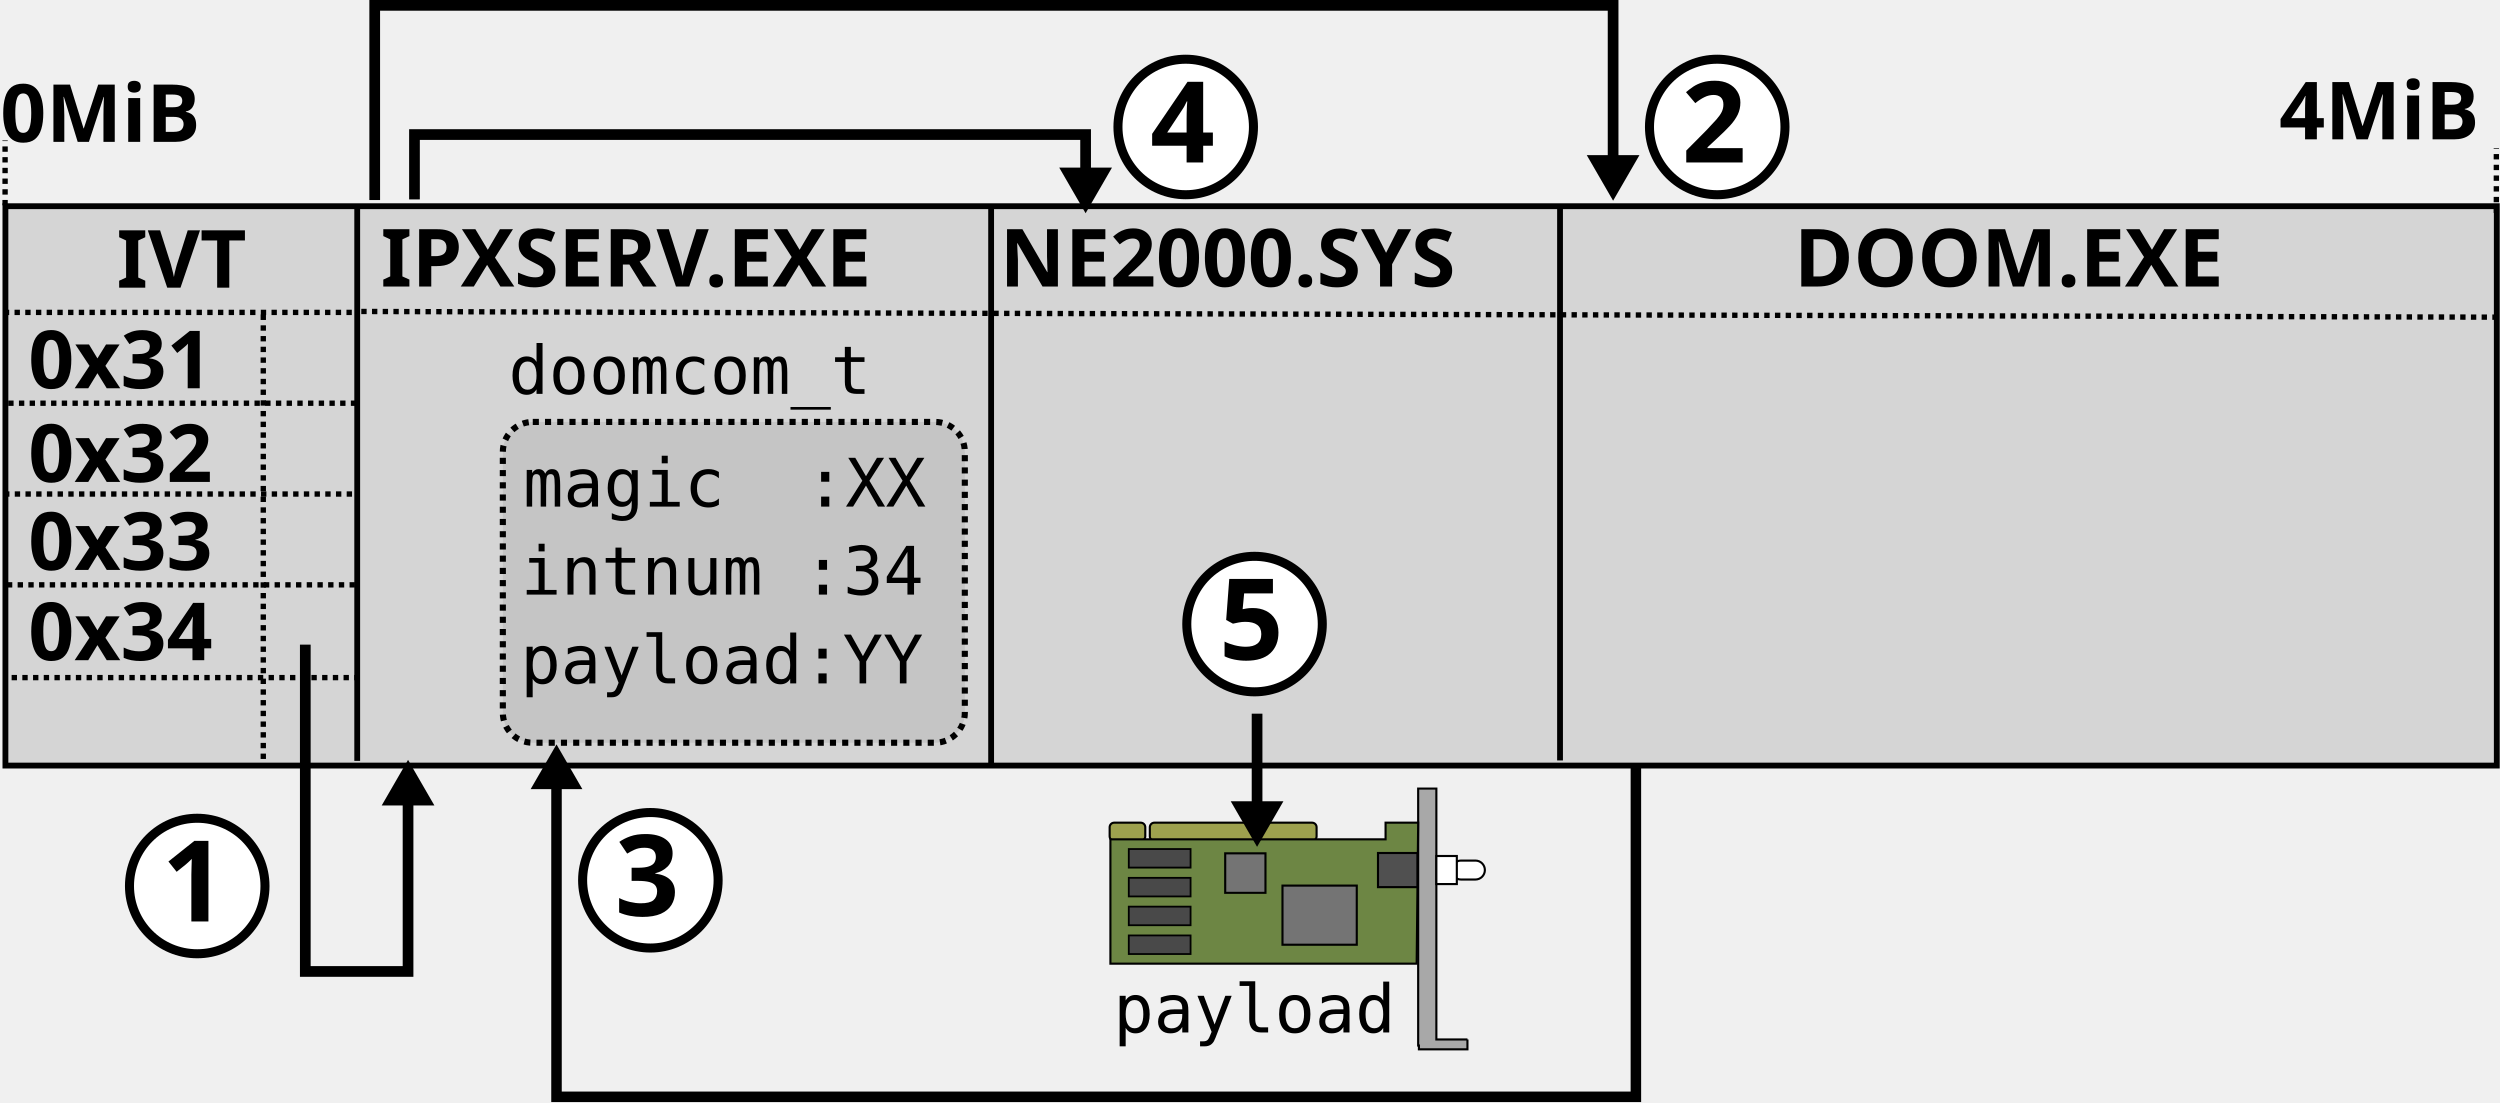
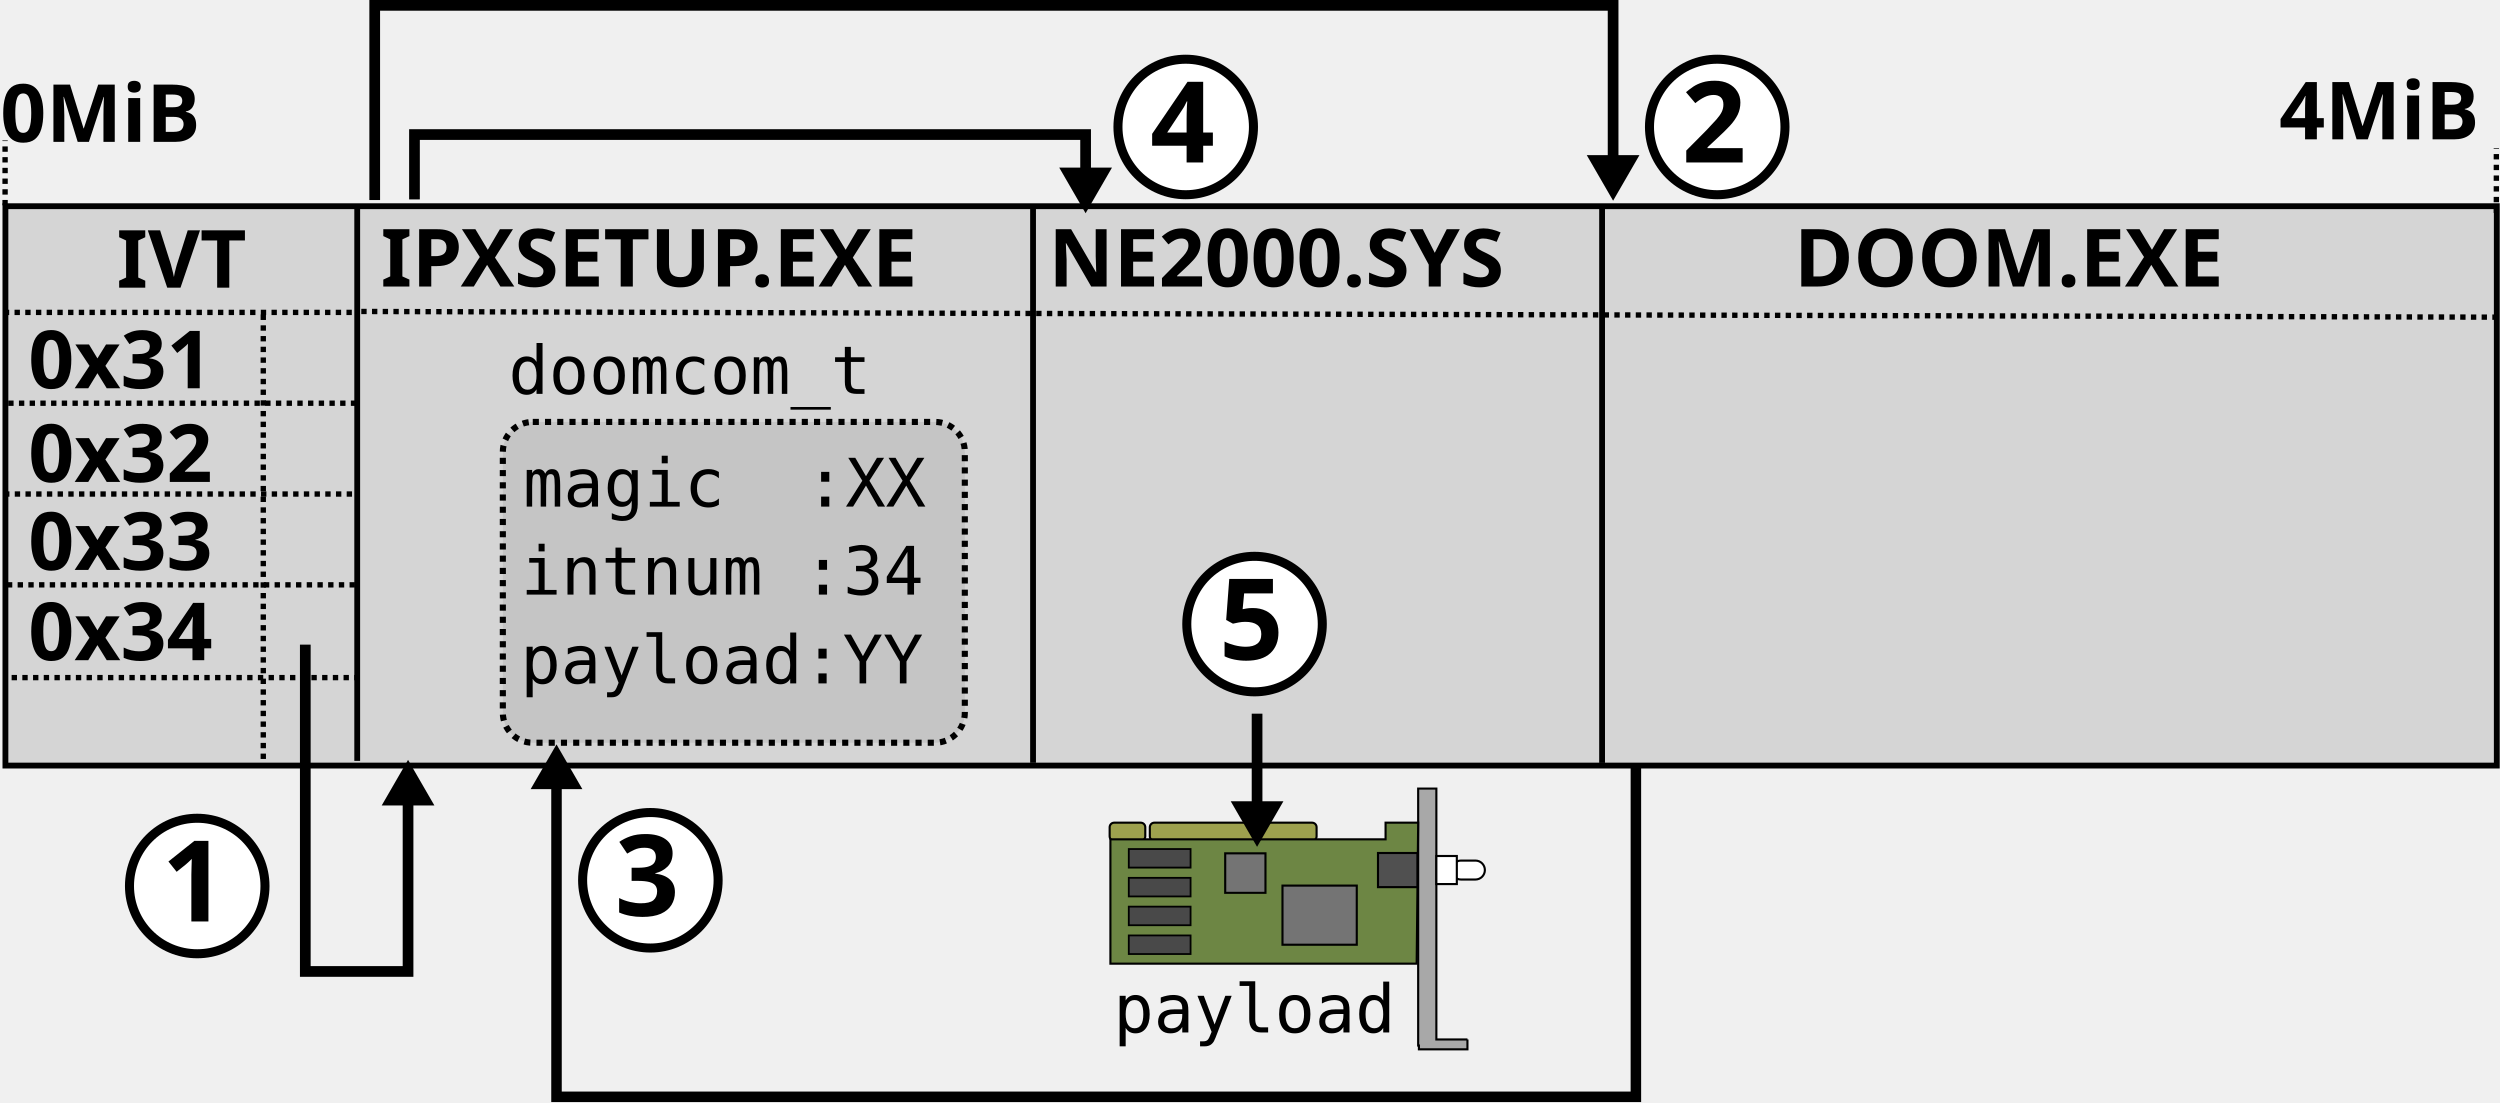
<svg xmlns="http://www.w3.org/2000/svg" width="5.188in" height="2.287in" viewBox="0 0 466.876 205.86" id="svg2" version="1.1">
  <defs id="defs4">
    <marker style="overflow:visible" id="marker6925" refX="0" refY="0" orient="auto">
      <path transform="scale(0.4,0.4)" style="fill:#000000;fill-opacity:1;fill-rule:evenodd;stroke:#000000;stroke-width:1pt;stroke-opacity:1" d="m 5.77,0 -8.65,5 0,-10 8.65,5 z" id="path6927" />
    </marker>
    <marker orient="auto" refY="0" refX="0" id="marker5431" style="overflow:visible">
      <path id="path5433" d="m 5.77,0 -8.65,5 0,-10 8.65,5 z" style="fill:#000000;fill-opacity:1;fill-rule:evenodd;stroke:#000000;stroke-width:1pt;stroke-opacity:1" transform="scale(0.4,0.4)" />
    </marker>
    <marker style="overflow:visible" id="marker5049" refX="0" refY="0" orient="auto">
      <path transform="scale(0.4,0.4)" style="fill:#000000;fill-opacity:1;fill-rule:evenodd;stroke:#000000;stroke-width:1pt;stroke-opacity:1" d="m 5.77,0 -8.65,5 0,-10 8.65,5 z" id="path5051" />
    </marker>
    <marker orient="auto" refY="0" refX="0" id="TriangleOutM" style="overflow:visible">
      <path id="path4802" d="m 5.77,0 -8.65,5 0,-10 8.65,5 z" style="fill:#000000;fill-opacity:1;fill-rule:evenodd;stroke:#000000;stroke-width:1pt;stroke-opacity:1" transform="scale(0.4,0.4)" />
    </marker>
    <marker style="overflow:visible" id="marker5049-6" refX="0" refY="0" orient="auto">
      <path transform="scale(0.4,0.4)" style="fill:#000000;fill-opacity:1;fill-rule:evenodd;stroke:#000000;stroke-width:1pt;stroke-opacity:1" d="m 5.77,0 -8.65,5 0,-10 8.65,5 z" id="path5051-6" />
    </marker>
  </defs>
  <g id="layer1" transform="translate(1.480052,-406.5444)">
    <rect style="opacity:1;fill:#d5d5d5;fill-opacity:1;stroke:#000000;stroke-width:1.089;stroke-miterlimit:4;stroke-dasharray:none;stroke-dashoffset:0;stroke-opacity:1" id="rect4396" width="465.375" height="104.488" x="-0.523" y="445.062" />
    <path style="fill:none;fill-rule:evenodd;stroke:#000000;stroke-width:1.085;stroke-linecap:butt;stroke-linejoin:miter;stroke-miterlimit:4;stroke-dasharray:none;stroke-opacity:1" d="m 65.19,445.027 0,103.648" id="path4398" />
    <text xml:space="preserve" style="font-style:normal;font-weight:normal;font-size:35px;line-height:125%;font-family:sans-serif;letter-spacing:0px;word-spacing:0px;fill:#000000;fill-opacity:1;stroke:none;stroke-width:1px;stroke-linecap:butt;stroke-linejoin:miter;stroke-opacity:1" x="20.238" y="460.278" id="text4400">
      <tspan id="tspan4402" x="20.238" y="460.278" style="font-weight:bold;font-size:15px">IVT</tspan>
    </text>
    <path style="fill:none;fill-rule:evenodd;stroke:#000000;stroke-width:1;stroke-linecap:butt;stroke-linejoin:miter;stroke-miterlimit:4;stroke-dasharray:1, 1;stroke-dashoffset:0;stroke-opacity:1" d="m 64.18,464.899 -65.66,0" id="path4404" />
-     <path style="fill:none;fill-rule:evenodd;stroke:#000000;stroke-width:1.085;stroke-linecap:butt;stroke-linejoin:miter;stroke-miterlimit:4;stroke-dasharray:none;stroke-opacity:1" d="m 183.603,445.55 0,103.648" id="path4398-0" />
+     <path style="fill:none;fill-rule:evenodd;stroke:#000000;stroke-width:1.085;stroke-linecap:butt;stroke-linejoin:miter;stroke-miterlimit:4;stroke-dasharray:none;stroke-opacity:1" d="M 191.432,445.387 191.432,549.035" id="path4398-0" />
    <text xml:space="preserve" style="font-style:normal;font-weight:normal;font-size:35px;line-height:125%;font-family:sans-serif;letter-spacing:0px;word-spacing:0px;fill:#000000;fill-opacity:1;stroke:none;stroke-width:1px;stroke-linecap:butt;stroke-linejoin:miter;stroke-opacity:1" x="69.58" y="441.316" id="text4400-0">
      <tspan id="tspan4402-9" x="69.58" y="441.316" style="font-weight:bold;font-size:15px" />
-       <tspan x="69.58" y="460.066" style="font-weight:bold;font-size:15px" id="tspan4430">IPXSERV.EXE</tspan>
+       <tspan x="69.58" y="460.066" style="font-weight:bold;font-size:15px" id="tspan4430">IPXSETUP.EXE</tspan>
    </text>
    <path style="fill:none;fill-rule:evenodd;stroke:#000000;stroke-width:1;stroke-linecap:butt;stroke-linejoin:miter;stroke-miterlimit:4;stroke-dasharray:1, 1;stroke-dashoffset:0;stroke-opacity:1" d="M 182.95,465.078 65.344,464.721" id="path4404-9" />
    <text xml:space="preserve" style="font-style:normal;font-weight:normal;font-size:35px;line-height:125%;font-family:sans-serif;letter-spacing:0px;word-spacing:0px;fill:#000000;fill-opacity:1;stroke:none;stroke-width:1px;stroke-linecap:butt;stroke-linejoin:miter;stroke-opacity:1" x="333.593" y="441.316" id="text4400-0-7">
      <tspan id="tspan4402-9-4" x="333.593" y="441.316" style="font-weight:bold;font-size:15px" />
      <tspan x="333.593" y="460.066" style="font-weight:bold;font-size:15px" id="tspan4430-9">DOOM.EXE</tspan>
    </text>
    <path style="fill:none;fill-rule:evenodd;stroke:#000000;stroke-width:1;stroke-linecap:butt;stroke-linejoin:miter;stroke-miterlimit:4;stroke-dasharray:1, 1;stroke-dashoffset:0;stroke-opacity:1" d="M 465.018,465.792 183.84,465.078" id="path4404-9-9" />
    <rect style="opacity:1;fill:#c5c5c5;fill-opacity:1;stroke:#000000;stroke-width:1.142;stroke-miterlimit:4;stroke-dasharray:1.142, 1.142;stroke-dashoffset:0;stroke-opacity:1" id="rect4456" width="86.296" height="59.923" x="92.392" y="485.359" ry="5.59" />
    <text xml:space="preserve" style="font-style:normal;font-weight:normal;font-size:35px;line-height:125%;font-family:sans-serif;letter-spacing:0px;word-spacing:0px;fill:#000000;fill-opacity:1;stroke:none;stroke-width:1px;stroke-linecap:butt;stroke-linejoin:miter;stroke-opacity:1" x="93.448" y="480.123" id="text4458">
      <tspan id="tspan4460" x="93.448" y="480.123" style="font-style:normal;font-variant:normal;font-weight:normal;font-stretch:normal;font-size:12.5px;font-family:monospace;-inkscape-font-specification:monospace">doomcom_t</tspan>
    </text>
-     <path style="fill:none;fill-rule:evenodd;stroke:#000000;stroke-width:1.085;stroke-linecap:butt;stroke-linejoin:miter;stroke-miterlimit:4;stroke-dasharray:none;stroke-opacity:1" d="m 289.87,444.944 0,103.648" id="path4398-0-1" />
-     <text xml:space="preserve" style="font-style:normal;font-weight:normal;font-size:35px;line-height:125%;font-family:sans-serif;letter-spacing:0px;word-spacing:0px;fill:#000000;fill-opacity:1;stroke:none;stroke-width:1px;stroke-linecap:butt;stroke-linejoin:miter;stroke-opacity:1" x="185.232" y="441.316" id="text4400-0-7-1">
-       <tspan id="tspan4402-9-4-7" x="185.232" y="441.316" style="font-weight:bold;font-size:15px" />
-       <tspan x="185.232" y="460.066" style="font-weight:bold;font-size:15px" id="tspan4430-9-4">NE2000.SYS</tspan>
+     <path style="fill:none;fill-rule:evenodd;stroke:#000000;stroke-width:1.085;stroke-linecap:butt;stroke-linejoin:miter;stroke-miterlimit:4;stroke-dasharray:none;stroke-opacity:1" d="M 297.727,445.405 297.727,549.053" id="path4398-0-1" />
+     <text xml:space="preserve" style="font-style:normal;font-weight:normal;font-size:35px;line-height:125%;font-family:sans-serif;letter-spacing:0px;word-spacing:0px;fill:#000000;fill-opacity:1;stroke:none;stroke-width:1px;stroke-linecap:butt;stroke-linejoin:miter;stroke-opacity:1" x="194.324" y="441.316" id="text4400-0-7-1">
+       <tspan id="tspan4402-9-4-7" x="194.324" y="441.316" style="font-weight:bold;font-size:15px" />
+       <tspan x="194.324" y="460.066" style="font-weight:bold;font-size:15px" id="tspan4430-9-4">NE2000.SYS</tspan>
    </text>
    <path style="fill:none;fill-rule:evenodd;stroke:#000000;stroke-width:1;stroke-linecap:butt;stroke-linejoin:miter;stroke-miterlimit:4;stroke-dasharray:1, 1;stroke-dashoffset:0;stroke-opacity:1" d="m 65.002,481.863 -65.66,0" id="path4404-6" />
    <path style="fill:none;fill-rule:evenodd;stroke:#000000;stroke-width:1;stroke-linecap:butt;stroke-linejoin:miter;stroke-miterlimit:4;stroke-dasharray:1, 1;stroke-dashoffset:0;stroke-opacity:1" d="m 47.643,465.314 0,84.275" id="path4398-6" />
    <path style="fill:none;fill-rule:evenodd;stroke:#000000;stroke-width:1;stroke-linecap:butt;stroke-linejoin:miter;stroke-miterlimit:4;stroke-dasharray:1, 1;stroke-dashoffset:0;stroke-opacity:1" d="m 64.223,498.827 -65.66,0" id="path4404-6-0" />
    <path style="fill:none;fill-rule:evenodd;stroke:#000000;stroke-width:1;stroke-linecap:butt;stroke-linejoin:miter;stroke-miterlimit:4;stroke-dasharray:1, 1;stroke-dashoffset:0;stroke-opacity:1" d="m 64.759,515.791 -65.66,0" id="path4404-6-8" />
    <g id="g4641" transform="translate(0,-166)">
      <text id="text4593" y="695.862" x="3.753" style="font-style:normal;font-weight:normal;font-size:15px;line-height:125%;font-family:sans-serif;letter-spacing:0px;word-spacing:0px;fill:#000000;fill-opacity:1;stroke:none;stroke-width:1px;stroke-linecap:butt;stroke-linejoin:miter;stroke-opacity:1" xml:space="preserve">
        <tspan style="font-weight:bold;font-size:15px" y="695.862" x="3.753" id="tspan4595">0x34</tspan>
      </text>
      <text id="text4593-0" y="679.001" x="3.753" style="font-style:normal;font-weight:normal;font-size:15px;line-height:125%;font-family:sans-serif;letter-spacing:0px;word-spacing:0px;fill:#000000;fill-opacity:1;stroke:none;stroke-width:1px;stroke-linecap:butt;stroke-linejoin:miter;stroke-opacity:1" xml:space="preserve">
        <tspan style="font-weight:bold;font-size:15px" y="679.001" x="3.753" id="tspan4595-5">0x33</tspan>
      </text>
      <text id="text4593-1" y="662.572" x="3.753" style="font-style:normal;font-weight:normal;font-size:15px;line-height:125%;font-family:sans-serif;letter-spacing:0px;word-spacing:0px;fill:#000000;fill-opacity:1;stroke:none;stroke-width:1px;stroke-linecap:butt;stroke-linejoin:miter;stroke-opacity:1" xml:space="preserve">
        <tspan style="font-weight:bold;font-size:15px" y="662.572" x="3.753" id="tspan4595-4">0x32</tspan>
      </text>
      <text id="text4593-6" y="645.072" x="3.753" style="font-style:normal;font-weight:normal;font-size:15px;line-height:125%;font-family:sans-serif;letter-spacing:0px;word-spacing:0px;fill:#000000;fill-opacity:1;stroke:none;stroke-width:1px;stroke-linecap:butt;stroke-linejoin:miter;stroke-opacity:1" xml:space="preserve">
        <tspan style="font-weight:bold;font-size:15px" y="645.072" x="3.753" id="tspan4595-0">0x31</tspan>
      </text>
    </g>
    <path style="fill:none;fill-rule:evenodd;stroke:#000000;stroke-width:2;stroke-linecap:butt;stroke-linejoin:miter;stroke-miterlimit:4;stroke-dasharray:none;stroke-opacity:1;marker-end:url(#TriangleOutM)" d="m 55.492,526.959 0,61.049 19.193,0 0,-33.84" id="path4651" />
    <path style="fill:none;fill-rule:evenodd;stroke:#000000;stroke-width:2;stroke-linecap:butt;stroke-linejoin:miter;stroke-miterlimit:4;stroke-dasharray:none;stroke-opacity:1;marker-end:url(#marker5049)" d="m 75.886,443.793 0,-12.114 125.364,0 0,9.015" id="path5041" />
    <text xml:space="preserve" style="font-style:normal;font-weight:normal;font-size:35px;line-height:125%;font-family:sans-serif;letter-spacing:0px;word-spacing:0px;fill:#000000;fill-opacity:1;stroke:none;stroke-width:1px;stroke-linecap:butt;stroke-linejoin:miter;stroke-opacity:1" x="95.759" y="517.618" id="text5419">
      <tspan id="tspan5421" x="95.759" y="517.618" style="font-style:normal;font-variant:normal;font-weight:normal;font-stretch:normal;font-size:12.5px;font-family:monospace;-inkscape-font-specification:monospace">intnum :34</tspan>
    </text>
    <path style="fill:none;fill-rule:evenodd;stroke:#000000;stroke-width:1.962;stroke-linecap:butt;stroke-linejoin:miter;stroke-miterlimit:4;stroke-dasharray:none;stroke-opacity:1;marker-end:url(#marker5431)" d="m 304.039,549.223 0,62.2 -201.623,0 0,-60.256" id="path5423" />
    <path style="fill:none;fill-rule:evenodd;stroke:#000000;stroke-width:2;stroke-linecap:butt;stroke-linejoin:miter;stroke-miterlimit:4;stroke-dasharray:none;stroke-opacity:1;marker-end:url(#marker5049-6)" d="m 68.459,443.91 0,-36.365 231.325,0 0,30.81" id="path5041-0" />
    <g transform="matrix(0,0.3964731,-0.3964731,0,312.5923,309.8717)" id="g4945-1">
      <path id="rect4535-3" d="m 733.572,100.934 0,14.643 -118.215,0 0,8.572 121.07,0 0,-0.357 1.787,0 0,-22.857 -4.643,0 z" style="opacity:1;fill:#a8a8a8;fill-opacity:1;stroke:#000000;stroke-width:1;stroke-miterlimit:4;stroke-dasharray:none;stroke-dashoffset:0;stroke-opacity:1" />
      <g transform="translate(1.071429,0)" id="g4544-18">
        <rect style="opacity:1;fill:#ffffff;fill-opacity:1;stroke:#000000;stroke-width:1;stroke-miterlimit:4;stroke-dasharray:none;stroke-dashoffset:0;stroke-opacity:1" id="rect4542-9" width="8.929" height="15.714" x="648.214" y="92.719" ry="4.464" />
        <rect style="opacity:1;fill:#ffffff;fill-opacity:1;stroke:#000000;stroke-width:1;stroke-miterlimit:4;stroke-dasharray:none;stroke-dashoffset:0;stroke-opacity:1" id="rect4540-7" width="13.214" height="9.643" x="646.071" y="105.934" />
      </g>
      <g style="fill:#9da14e;fill-opacity:1" id="g4940-9">
        <g style="fill:#9da14e;fill-opacity:1" id="g4936-0">
          <rect ry="2.143" y="172.005" x="631.429" height="78.571" width="8.571" id="rect4550-10" style="opacity:1;fill:#9da14e;fill-opacity:1;stroke:#000000;stroke-width:1;stroke-miterlimit:4;stroke-dasharray:none;stroke-dashoffset:0;stroke-opacity:1" />
          <rect ry="2.143" y="252.719" x="631.429" height="16.786" width="8.571" id="rect4552-7" style="opacity:1;fill:#9da14e;fill-opacity:1;stroke:#000000;stroke-width:1;stroke-miterlimit:4;stroke-dasharray:none;stroke-dashoffset:0;stroke-opacity:1" />
        </g>
      </g>
      <path id="path4548-0" d="m 631.429,124.148 0,15.357 7.857,0 0,129.643 58.571,0 0,-144.286 z" style="fill:#6d8644;fill-opacity:1;fill-rule:evenodd;stroke:#000000;stroke-width:1px;stroke-linecap:butt;stroke-linejoin:miter;stroke-opacity:1" />
      <rect ry="0" y="153.076" x="661.071" height="35" width="27.857" id="rect4554-62" style="opacity:1;fill:#747474;fill-opacity:1;stroke:#000000;stroke-width:1;stroke-miterlimit:4;stroke-dasharray:none;stroke-dashoffset:0;stroke-opacity:1" />
      <rect y="124.505" x="645.714" height="18.571" width="16.071" id="rect4556-3" style="opacity:1;fill:#505050;fill-opacity:1;stroke:#000000;stroke-width:1;stroke-miterlimit:4;stroke-dasharray:none;stroke-dashoffset:0;stroke-opacity:1" />
      <rect ry="0" y="196.092" x="645.872" height="18.97" width="18.613" id="rect4554-6-5" style="opacity:1;fill:#747474;fill-opacity:1;stroke:#000000;stroke-width:1;stroke-miterlimit:4;stroke-dasharray:none;stroke-dashoffset:0;stroke-opacity:1" />
      <rect ry="0" y="231.377" x="670.979" height="29.114" width="8.757" id="rect4554-6-8-7-53" style="opacity:1;fill:#494949;fill-opacity:1;stroke:#000000;stroke-width:0.85;stroke-miterlimit:4;stroke-dasharray:none;stroke-dashoffset:0;stroke-opacity:1" />
      <rect ry="0" y="231.377" x="684.55" height="29.114" width="8.757" id="rect4554-6-8-7-2-0" style="opacity:1;fill:#494949;fill-opacity:1;stroke:#000000;stroke-width:0.85;stroke-miterlimit:4;stroke-dasharray:none;stroke-dashoffset:0;stroke-opacity:1" />
      <rect ry="0" y="231.377" x="657.407" height="29.114" width="8.757" id="rect4554-6-8-7-8-0" style="opacity:1;fill:#494949;fill-opacity:1;stroke:#000000;stroke-width:0.85;stroke-miterlimit:4;stroke-dasharray:none;stroke-dashoffset:0;stroke-opacity:1" />
      <rect ry="0" y="231.377" x="643.836" height="29.114" width="8.757" id="rect4554-6-8-7-3-7" style="opacity:1;fill:#494949;fill-opacity:1;stroke:#000000;stroke-width:0.85;stroke-miterlimit:4;stroke-dasharray:none;stroke-dashoffset:0;stroke-opacity:1" />
    </g>
    <path style="fill:none;fill-rule:evenodd;stroke:#000000;stroke-width:2;stroke-linecap:butt;stroke-linejoin:miter;stroke-miterlimit:4;stroke-dasharray:none;stroke-opacity:1;marker-end:url(#marker6925)" d="m 233.279,539.856 0,19.193" id="path6917" />
    <text xml:space="preserve" style="font-style:normal;font-weight:normal;font-size:35px;line-height:125%;font-family:sans-serif;letter-spacing:0px;word-spacing:0px;fill:#000000;fill-opacity:1;stroke:none;stroke-width:1px;stroke-linecap:butt;stroke-linejoin:miter;stroke-opacity:1" x="95.685" y="534.195" id="text5419-9">
      <tspan id="tspan5421-8" x="95.685" y="534.195" style="font-style:normal;font-variant:normal;font-weight:normal;font-stretch:normal;font-size:12.5px;font-family:monospace;-inkscape-font-specification:monospace">payload:YY</tspan>
    </text>
    <text xml:space="preserve" style="font-style:normal;font-weight:normal;font-size:35px;line-height:125%;font-family:sans-serif;letter-spacing:0px;word-spacing:0px;fill:#000000;fill-opacity:1;stroke:none;stroke-width:1px;stroke-linecap:butt;stroke-linejoin:miter;stroke-opacity:1" x="206.455" y="599.401" id="text5419-9-5">
      <tspan id="tspan5421-8-6" x="206.455" y="599.401" style="font-style:normal;font-variant:normal;font-weight:normal;font-stretch:normal;font-size:12.5px;font-family:monospace;-inkscape-font-specification:monospace">payload</tspan>
    </text>
    <text xml:space="preserve" style="font-style:normal;font-weight:normal;font-size:35px;line-height:125%;font-family:sans-serif;letter-spacing:0px;word-spacing:0px;fill:#000000;fill-opacity:1;stroke:none;stroke-width:1px;stroke-linecap:butt;stroke-linejoin:miter;stroke-opacity:1" x="-1.48" y="433.045" id="text7222">
      <tspan id="tspan7224" x="-1.48" y="433.045" style="font-weight:bold;font-size:15px">0MiB</tspan>
    </text>
    <text xml:space="preserve" style="font-style:normal;font-weight:normal;font-size:35px;line-height:125%;font-family:sans-serif;letter-spacing:0px;word-spacing:0px;fill:#000000;fill-opacity:1;stroke:none;stroke-width:1px;stroke-linecap:butt;stroke-linejoin:miter;stroke-opacity:1" x="424.21" y="432.576" id="text7222-7">
      <tspan id="tspan7224-3" x="424.21" y="432.576" style="font-weight:bold;font-size:15px">4MiB</tspan>
    </text>
    <path style="fill:none;fill-rule:evenodd;stroke:#000000;stroke-width:1;stroke-linecap:butt;stroke-linejoin:miter;stroke-miterlimit:4;stroke-dasharray:1, 1;stroke-dashoffset:0;stroke-opacity:1" d="m -0.587,444.896 0,-12.122" id="path7244" />
    <path style="fill:none;fill-rule:evenodd;stroke:#000000;stroke-width:1;stroke-linecap:butt;stroke-linejoin:miter;stroke-miterlimit:4;stroke-dasharray:1, 1;stroke-dashoffset:0;stroke-opacity:1" d="m 464.77,446.322 0,-12.122" id="path7244-8" />
    <g id="g7277" transform="translate(-2.142857,-24.28571)">
      <circle r="12.656" cy="596.333" cx="37.449" id="path7263" style="opacity:1;fill:#ffffff;fill-opacity:1;stroke:#000000;stroke-width:1.688;stroke-miterlimit:4;stroke-dasharray:none;stroke-dashoffset:0;stroke-opacity:1" />
      <text id="text7273" y="602.962" x="30.819" style="font-style:normal;font-weight:normal;font-size:29.531px;line-height:125%;font-family:sans-serif;letter-spacing:0px;word-spacing:0px;fill:#000000;fill-opacity:1;stroke:none;stroke-width:1px;stroke-linecap:butt;stroke-linejoin:miter;stroke-opacity:1" xml:space="preserve">
        <tspan style="font-weight:bold;font-size:21.094px" y="602.962" x="30.819" id="tspan7275">1</tspan>
      </text>
    </g>
    <g transform="translate(281.7857,-166.0714)" id="g7277-6">
      <circle r="12.656" cy="596.333" cx="37.449" id="path7263-7" style="opacity:1;fill:#ffffff;fill-opacity:1;stroke:#000000;stroke-width:1.688;stroke-miterlimit:4;stroke-dasharray:none;stroke-dashoffset:0;stroke-opacity:1" />
      <text id="text7273-5" y="602.962" x="30.819" style="font-style:normal;font-weight:normal;font-size:29.531px;line-height:125%;font-family:sans-serif;letter-spacing:0px;word-spacing:0px;fill:#000000;fill-opacity:1;stroke:none;stroke-width:1px;stroke-linecap:butt;stroke-linejoin:miter;stroke-opacity:1" xml:space="preserve">
        <tspan style="font-weight:bold;font-size:21.094px" y="602.962" x="30.819" id="tspan7275-3">2</tspan>
      </text>
    </g>
    <g transform="translate(182.5,-166.0714)" id="g7277-67">
      <circle r="12.656" cy="596.333" cx="37.449" id="path7263-8" style="opacity:1;fill:#ffffff;fill-opacity:1;stroke:#000000;stroke-width:1.688;stroke-miterlimit:4;stroke-dasharray:none;stroke-dashoffset:0;stroke-opacity:1" />
      <text id="text7273-3" y="602.962" x="30.819" style="font-style:normal;font-weight:normal;font-size:29.531px;line-height:125%;font-family:sans-serif;letter-spacing:0px;word-spacing:0px;fill:#000000;fill-opacity:1;stroke:none;stroke-width:1px;stroke-linecap:butt;stroke-linejoin:miter;stroke-opacity:1" xml:space="preserve">
        <tspan style="font-weight:bold;font-size:21.094px" y="602.962" x="30.819" id="tspan7275-8">4</tspan>
      </text>
    </g>
    <g transform="translate(82.50001,-25.35715)" id="g7277-3">
      <circle r="12.656" cy="596.333" cx="37.449" id="path7263-2" style="opacity:1;fill:#ffffff;fill-opacity:1;stroke:#000000;stroke-width:1.688;stroke-miterlimit:4;stroke-dasharray:none;stroke-dashoffset:0;stroke-opacity:1" />
      <text id="text7273-1" y="602.962" x="30.819" style="font-style:normal;font-weight:normal;font-size:29.531px;line-height:125%;font-family:sans-serif;letter-spacing:0px;word-spacing:0px;fill:#000000;fill-opacity:1;stroke:none;stroke-width:1px;stroke-linecap:butt;stroke-linejoin:miter;stroke-opacity:1" xml:space="preserve">
        <tspan style="font-weight:bold;font-size:21.094px" y="602.962" x="30.819" id="tspan7275-4">3</tspan>
      </text>
    </g>
    <g transform="translate(195.3572,-73.2143)" id="g7277-5">
      <circle r="12.656" cy="596.333" cx="37.449" id="path7263-6" style="opacity:1;fill:#ffffff;fill-opacity:1;stroke:#000000;stroke-width:1.688;stroke-miterlimit:4;stroke-dasharray:none;stroke-dashoffset:0;stroke-opacity:1" />
      <text id="text7273-8" y="602.962" x="30.819" style="font-style:normal;font-weight:normal;font-size:29.531px;line-height:125%;font-family:sans-serif;letter-spacing:0px;word-spacing:0px;fill:#000000;fill-opacity:1;stroke:none;stroke-width:1px;stroke-linecap:butt;stroke-linejoin:miter;stroke-opacity:1" xml:space="preserve">
        <tspan style="font-weight:bold;font-size:21.094px" y="602.962" x="30.819" id="tspan7275-35">5</tspan>
      </text>
    </g>
    <text xml:space="preserve" style="font-style:normal;font-weight:normal;font-size:35px;line-height:125%;font-family:sans-serif;letter-spacing:0px;word-spacing:0px;fill:#000000;fill-opacity:1;stroke:none;stroke-width:1px;stroke-linecap:butt;stroke-linejoin:miter;stroke-opacity:1" x="96.18" y="501.172" id="text5419-9-1">
      <tspan id="tspan5421-8-3" x="96.18" y="501.172" style="font-style:normal;font-variant:normal;font-weight:normal;font-stretch:normal;font-size:12.5px;font-family:monospace;-inkscape-font-specification:monospace">magic  :XX</tspan>
    </text>
    <path style="fill:none;fill-rule:evenodd;stroke:#000000;stroke-width:1;stroke-linecap:butt;stroke-linejoin:miter;stroke-miterlimit:4;stroke-dasharray:1, 1;stroke-dashoffset:0;stroke-opacity:1" d="m 65.636,533.118 -65.66,0" id="path4404-6-8-9" />
  </g>
</svg>
